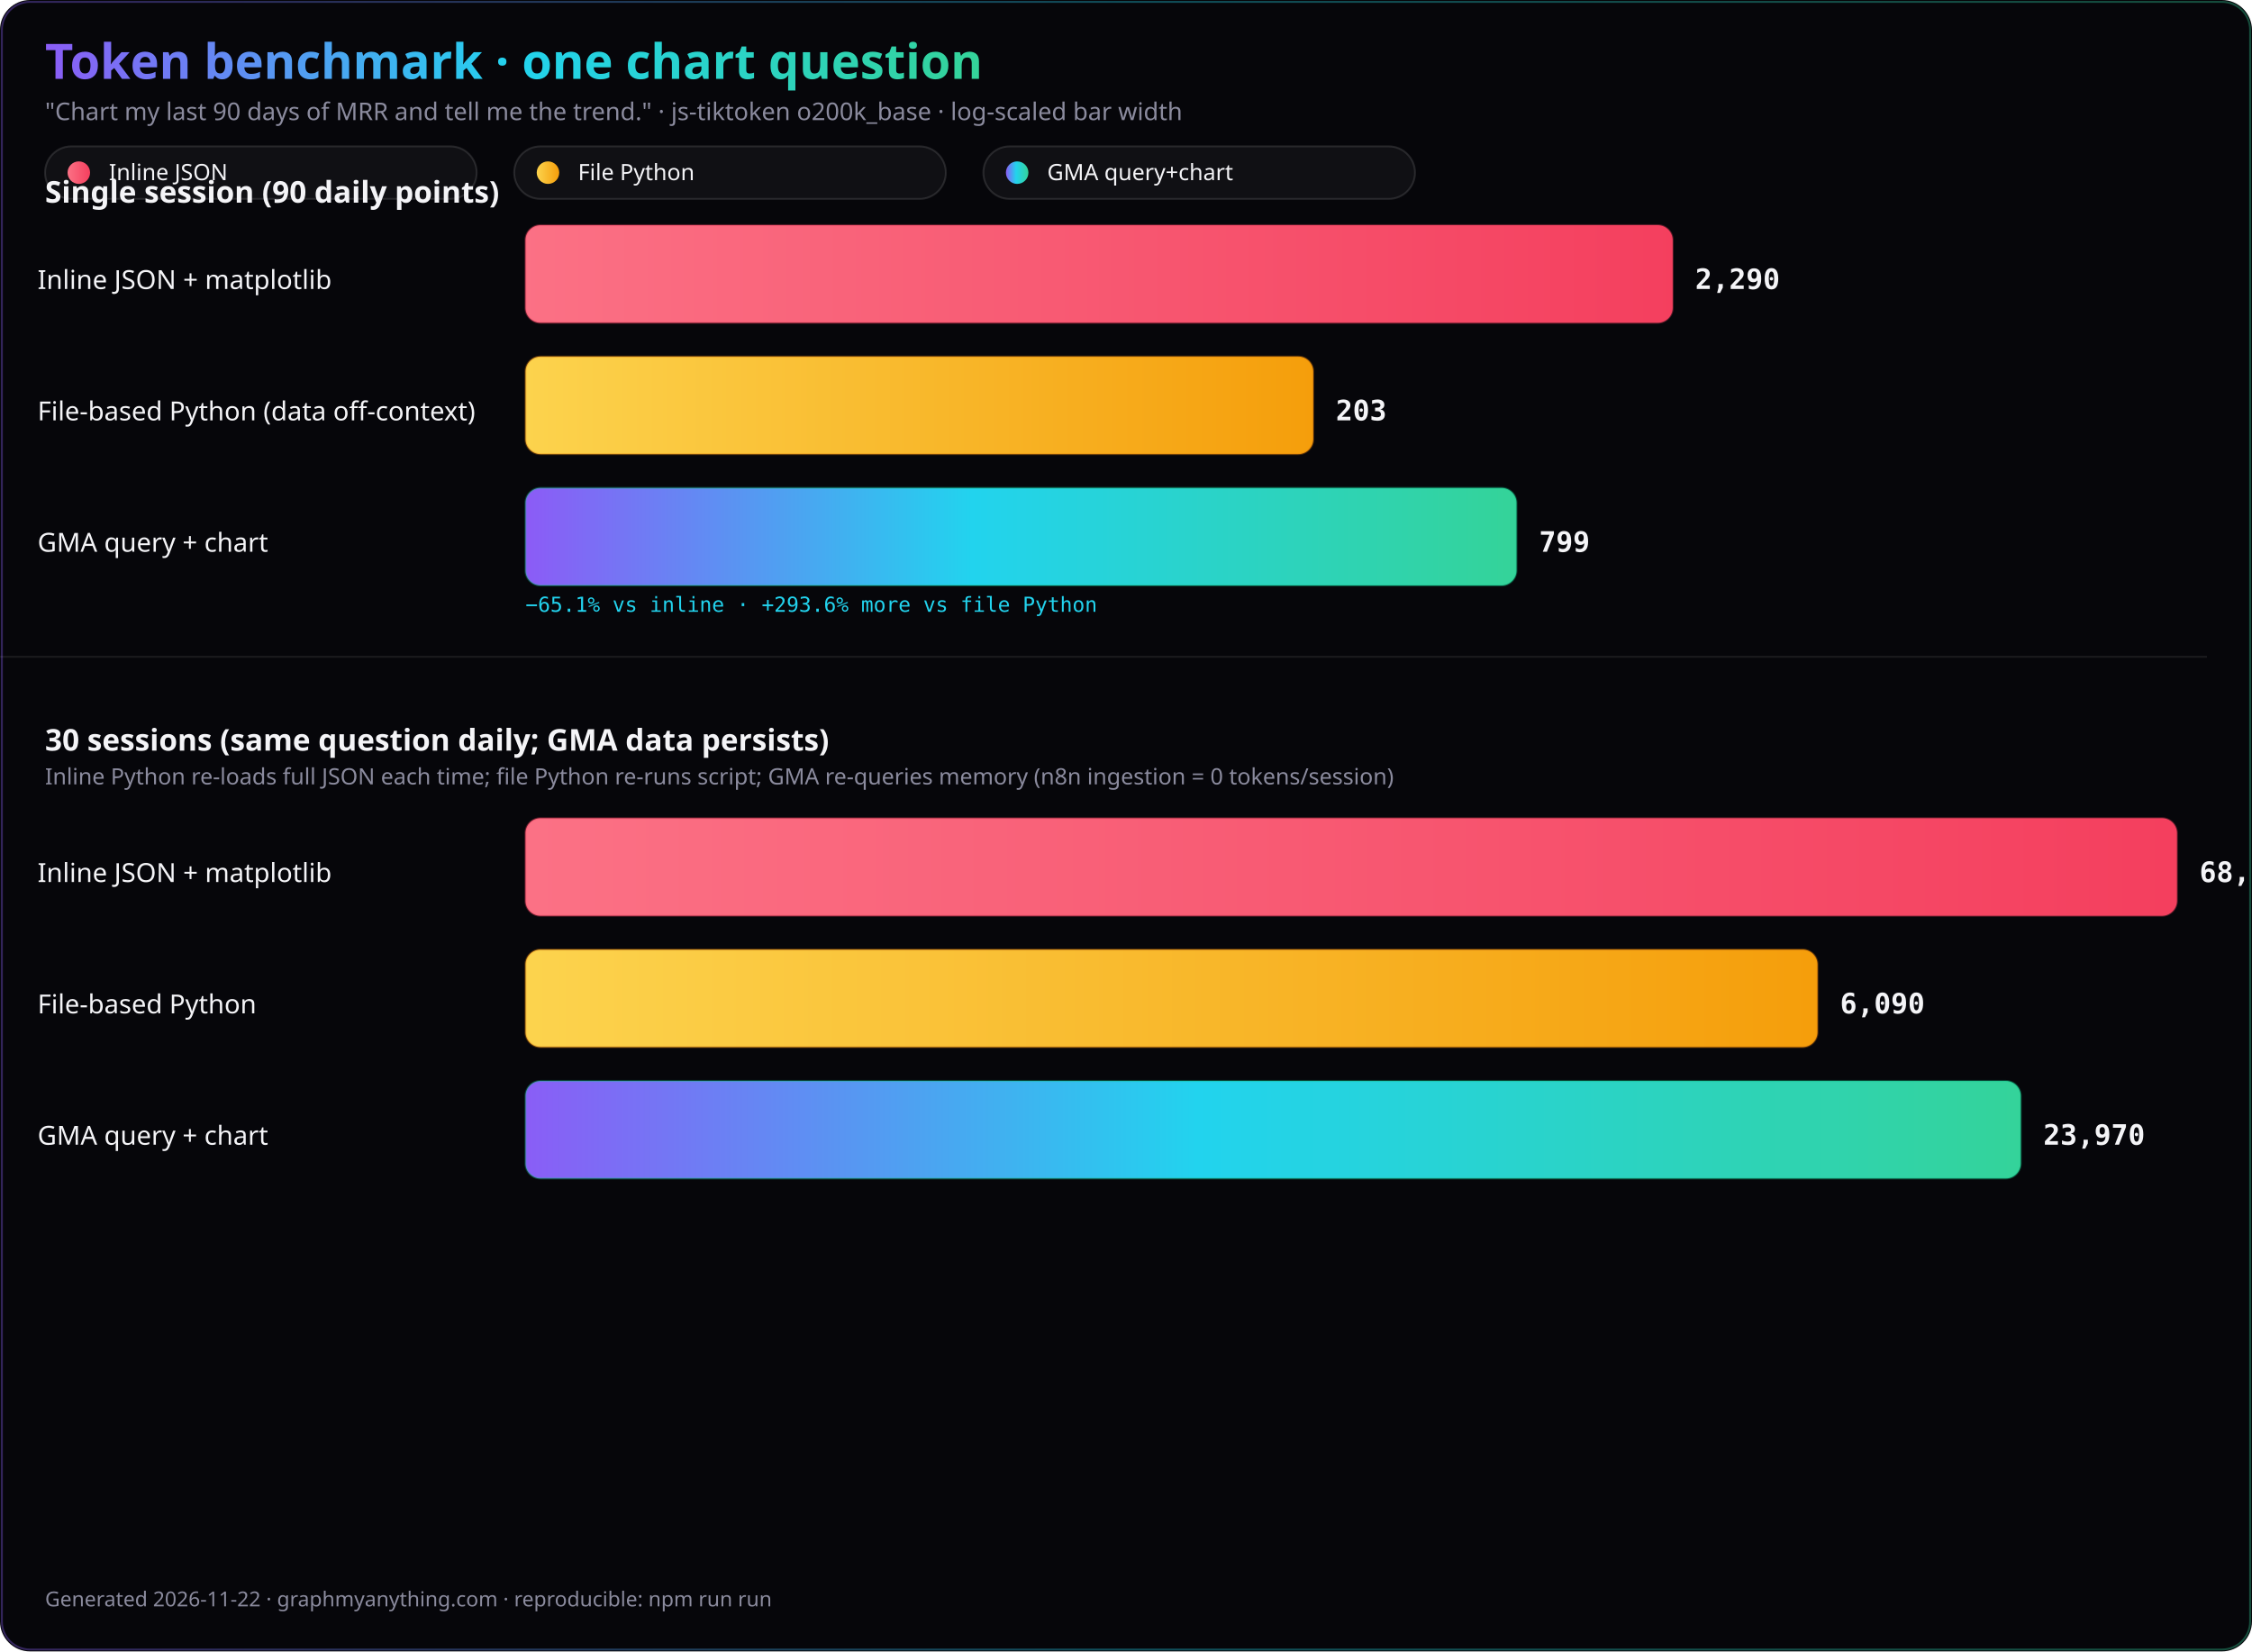
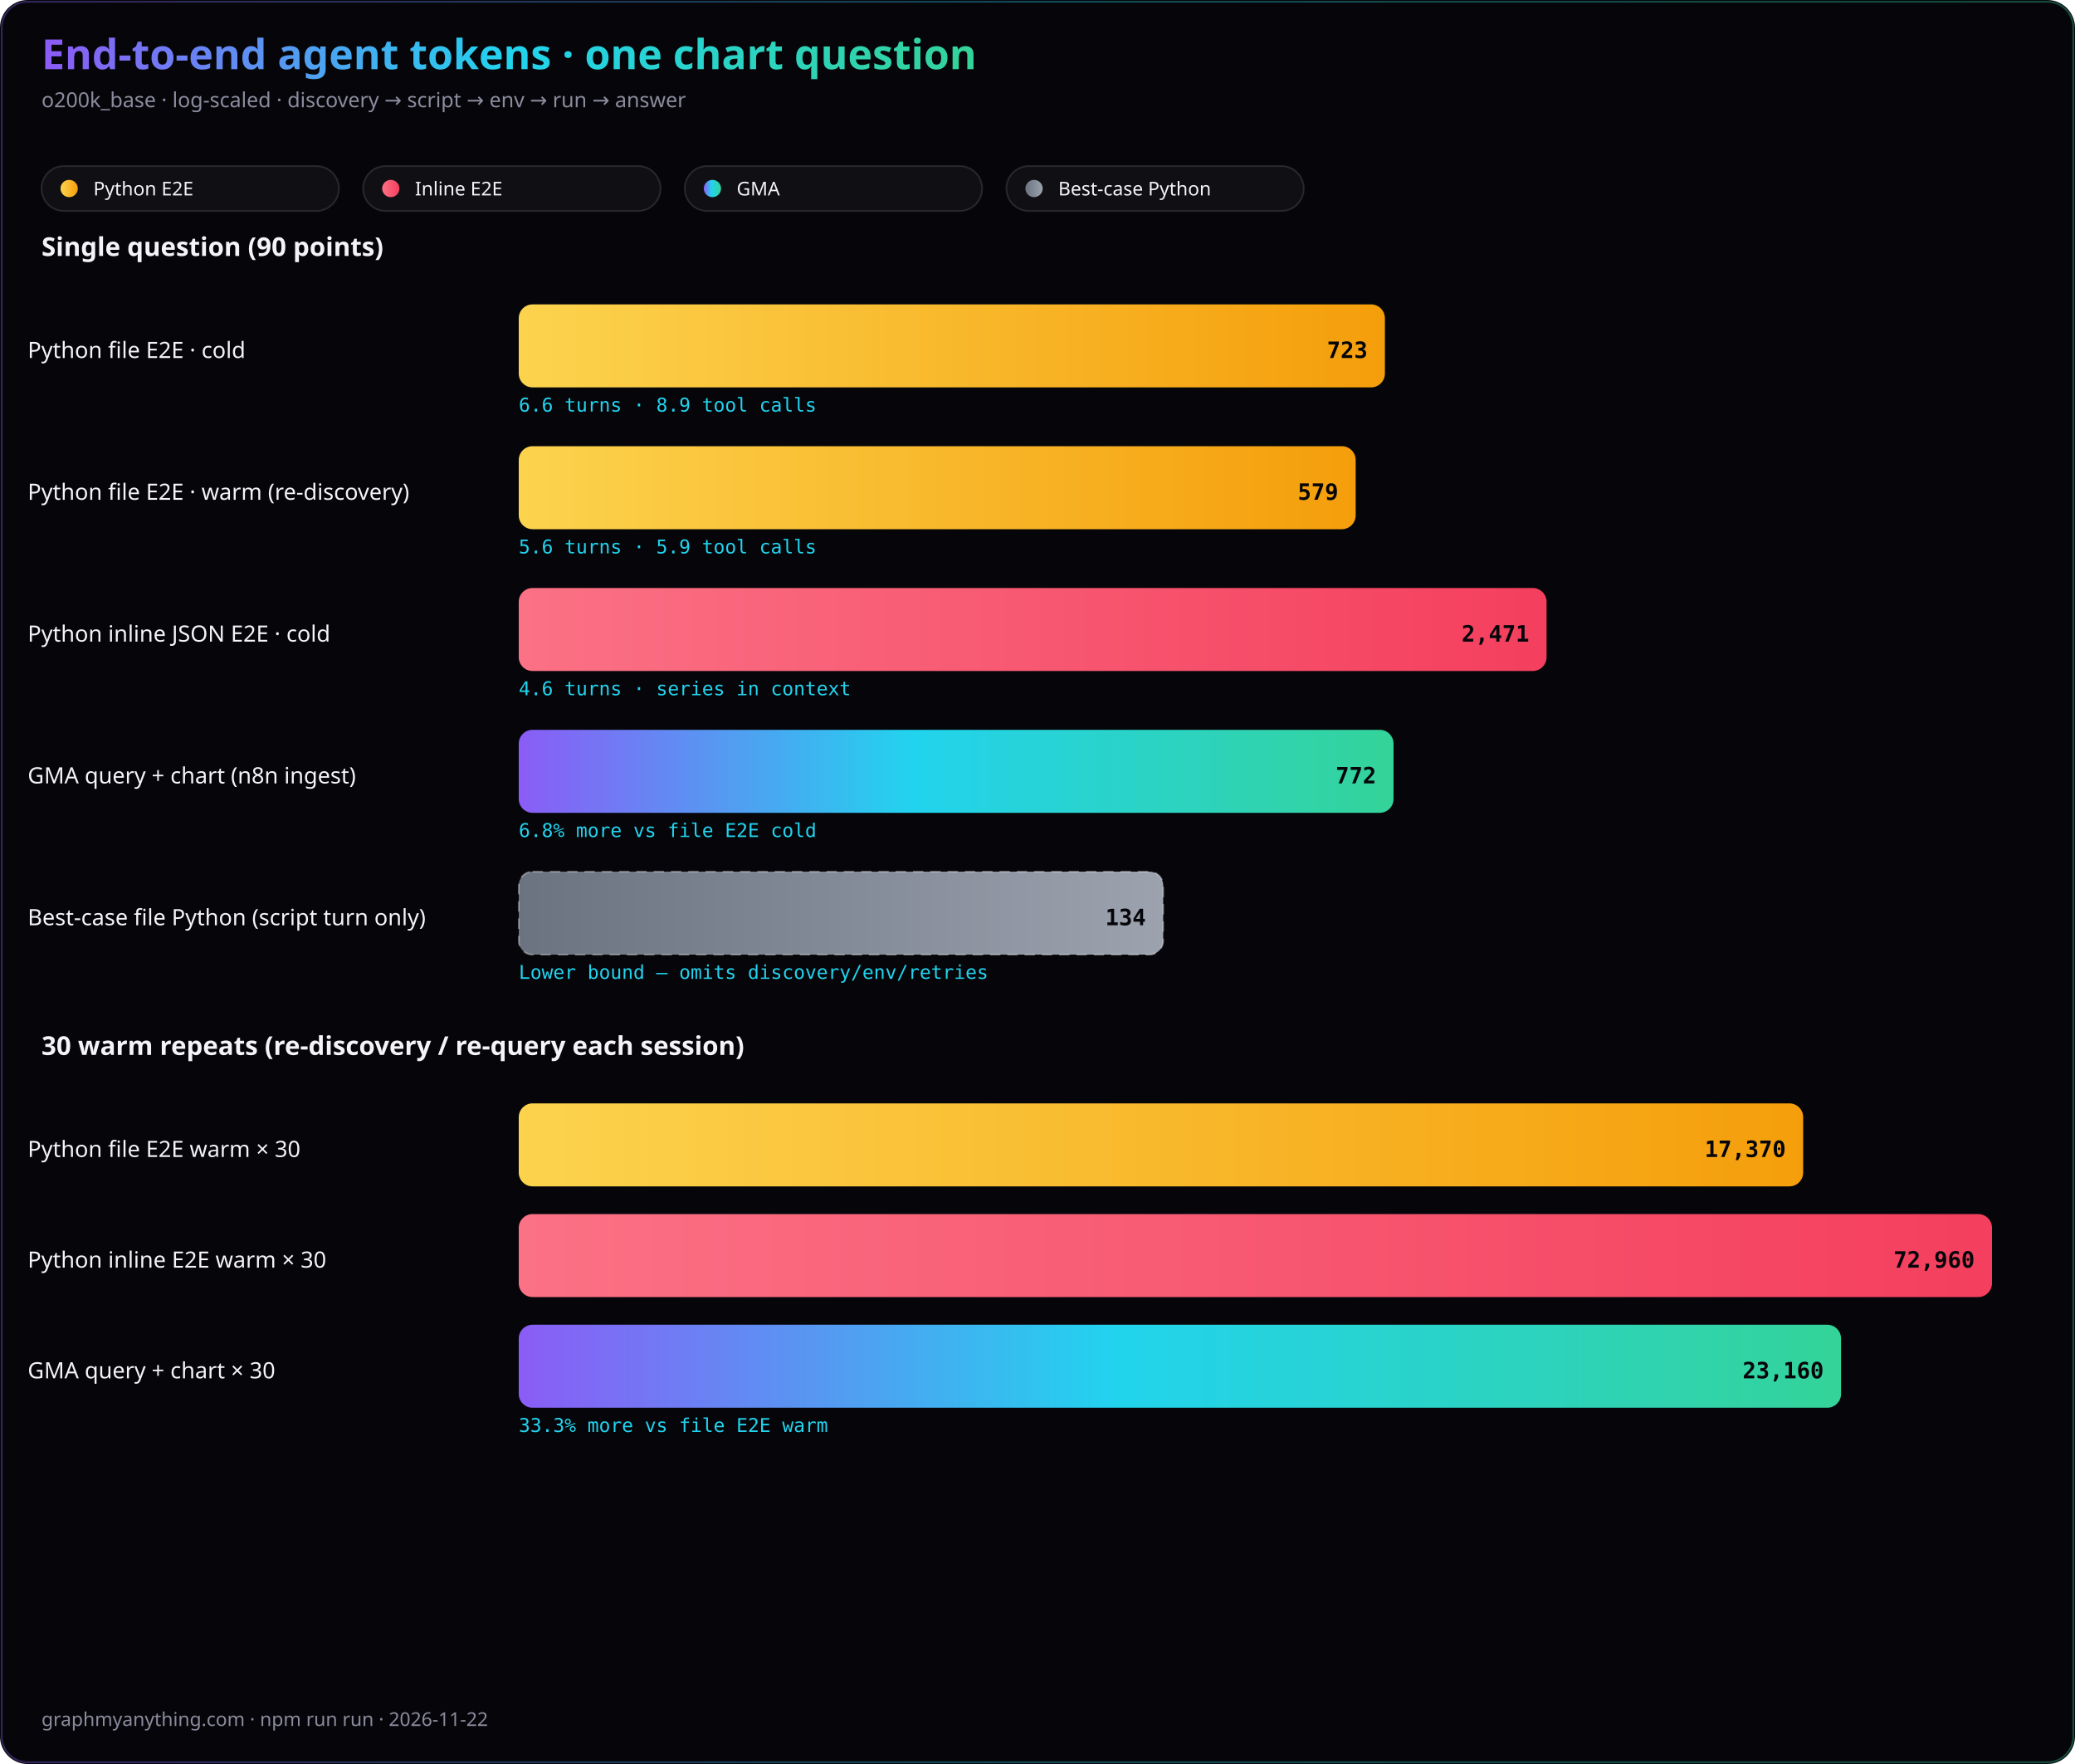
- <svg xmlns="http://www.w3.org/2000/svg" width="1200" height="880" viewBox="0 0 1200 880">
+ <svg xmlns="http://www.w3.org/2000/svg" width="1200" height="1020" viewBox="0 0 1200 1020">
  <defs>
-     <linearGradient id="grad-inline_python" x1="0" y1="0" x2="1" y2="0">
+     <linearGradient id="grad-file_e2e" x1="0" y1="0" x2="1" y2="0">
+       <stop offset="0%" stop-color="#fcd34d" />
+       <stop offset="100%" stop-color="#f59e0b" />
+     </linearGradient>
+     <linearGradient id="grad-inline_e2e" x1="0" y1="0" x2="1" y2="0">
      <stop offset="0%" stop-color="#fb7185" />
      <stop offset="100%" stop-color="#f43f5e" />
    </linearGradient>
-     <linearGradient id="grad-file_python" x1="0" y1="0" x2="1" y2="0">
-       <stop offset="0%" stop-color="#fcd34d" />
-       <stop offset="100%" stop-color="#f59e0b" />
-     </linearGradient>
-     <linearGradient id="grad-gma_query_chart" x1="0" y1="0" x2="1" y2="0">
+     <linearGradient id="grad-gma" x1="0" y1="0" x2="1" y2="0">
      <stop offset="0%" stop-color="#8b5cf6" />
      <stop offset="45%" stop-color="#22d3ee" />
      <stop offset="100%" stop-color="#34d399" />
+     </linearGradient>
+     <linearGradient id="grad-best" x1="0" y1="0" x2="1" y2="0">
+       <stop offset="0%" stop-color="#6b7280" />
+       <stop offset="100%" stop-color="#9ca3af" />
    </linearGradient>
    <linearGradient id="title-grad" x1="0" y1="0" x2="1" y2="0">
      <stop offset="0%" stop-color="#8b5cf6" />
      <stop offset="50%" stop-color="#22d3ee" />
      <stop offset="100%" stop-color="#34d399" />
    </linearGradient>
  </defs>
  <rect width="100%" height="100%" fill="#06060a" rx="16" />
-   <rect x="1" y="1" width="1198" height="878" rx="15" fill="none" stroke="url(#title-grad)" stroke-opacity="0.35" />
-   <text x="24" y="42" fill="url(#title-grad)" font-family="system-ui,sans-serif" font-size="26" font-weight="700">Token benchmark · one chart question</text>
-   <text x="24" y="64" fill="#8b8b9e" font-family="system-ui,sans-serif" font-size="13">"Chart my last 90 days of MRR and tell me the trend." · js-tiktoken o200k_base · log-scaled bar width</text>
-   <g transform="translate(24, 78)">
-     <rect width="230" height="28" rx="14" fill="rgba(255,255,255,0.04)" stroke="rgba(255,255,255,0.12)" />
-     <circle cx="18" cy="14" r="6" fill="url(#grad-inline_python)" />
-     <text x="34" y="18" fill="#f4f4f7" font-size="12" font-family="system-ui,sans-serif">Inline JSON</text>
+   <rect x="1" y="1" width="1198" height="1018" rx="15" fill="none" stroke="url(#title-grad)" stroke-opacity="0.35" />
+   <text x="24" y="40" fill="url(#title-grad)" font-family="system-ui,sans-serif" font-size="24" font-weight="700">End-to-end agent tokens · one chart question</text>
+   <text x="24" y="62" fill="#8b8b9e" font-family="system-ui,sans-serif" font-size="12">o200k_base · log-scaled · discovery → script → env → run → answer</text>
+   <g transform="translate(24, 96)">
+     <rect width="172" height="26" rx="13" fill="rgba(255,255,255,0.04)" stroke="rgba(255,255,255,0.12)" />
+     <circle cx="16" cy="13" r="5" fill="url(#grad-file_e2e)" />
+     <text x="30" y="17" fill="#f4f4f7" font-size="11" font-family="system-ui,sans-serif">Python E2E</text>
  </g>
-   <g transform="translate(274, 78)">
-     <rect width="230" height="28" rx="14" fill="rgba(255,255,255,0.04)" stroke="rgba(255,255,255,0.12)" />
-     <circle cx="18" cy="14" r="6" fill="url(#grad-file_python)" />
-     <text x="34" y="18" fill="#f4f4f7" font-size="12" font-family="system-ui,sans-serif">File Python</text>
+   <g transform="translate(210, 96)">
+     <rect width="172" height="26" rx="13" fill="rgba(255,255,255,0.04)" stroke="rgba(255,255,255,0.12)" />
+     <circle cx="16" cy="13" r="5" fill="url(#grad-inline_e2e)" />
+     <text x="30" y="17" fill="#f4f4f7" font-size="11" font-family="system-ui,sans-serif">Inline E2E</text>
  </g>
-   <g transform="translate(524, 78)">
-     <rect width="230" height="28" rx="14" fill="rgba(255,255,255,0.04)" stroke="rgba(255,255,255,0.12)" />
-     <circle cx="18" cy="14" r="6" fill="url(#grad-gma_query_chart)" />
-     <text x="34" y="18" fill="#f4f4f7" font-size="12" font-family="system-ui,sans-serif">GMA query+chart</text>
+   <g transform="translate(396, 96)">
+     <rect width="172" height="26" rx="13" fill="rgba(255,255,255,0.04)" stroke="rgba(255,255,255,0.12)" />
+     <circle cx="16" cy="13" r="5" fill="url(#grad-gma)" />
+     <text x="30" y="17" fill="#f4f4f7" font-size="11" font-family="system-ui,sans-serif">GMA</text>
  </g>
-   <text x="24" y="108" fill="#f4f4f7" font-size="16" font-weight="600" font-family="system-ui,sans-serif">Single session (90 daily points)</text>
-   <line x1="left" y1="350" x2="1176" y2="350" stroke="rgba(255,255,255,0.08)" />
-   <text x="20" y="154" fill="#f4f4f7" font-family="system-ui,sans-serif" font-size="14" font-weight="500">Inline JSON + matplotlib</text>
-   <rect x="280" y="120" width="611.3" height="52" rx="8" fill="url(#grad-inline_python)" stroke="#f43f5e" stroke-opacity="0.35" />
-   <text x="903.3" y="154" fill="#f4f4f7" font-family="ui-monospace,monospace" font-size="15" font-weight="600">2,290</text>
-   <text x="20" y="224" fill="#f4f4f7" font-family="system-ui,sans-serif" font-size="14" font-weight="500">File-based Python (data off-context)</text>
-   <rect x="280" y="190" width="419.8" height="52" rx="8" fill="url(#grad-file_python)" stroke="#d97706" stroke-opacity="0.35" />
-   <text x="711.8" y="224" fill="#f4f4f7" font-family="ui-monospace,monospace" font-size="15" font-weight="600">203</text>
-   <text x="20" y="294" fill="#f4f4f7" font-family="system-ui,sans-serif" font-size="14" font-weight="500">GMA query + chart</text>
-   <rect x="280" y="260" width="528.1" height="52" rx="8" fill="url(#grad-gma_query_chart)" stroke="#10b981" stroke-opacity="0.35" />
-   <text x="820.1" y="294" fill="#f4f4f7" font-family="ui-monospace,monospace" font-size="15" font-weight="600">799</text>
-   <text x="280" y="326" fill="#22d3ee" font-family="ui-monospace,monospace" font-size="11">−65.1% vs inline · +293.6% more vs file Python</text>
-   <text x="24" y="400" fill="#f4f4f7" font-size="16" font-weight="600" font-family="system-ui,sans-serif">30 sessions (same question daily; GMA data persists)</text>
-   <text x="24" y="418" fill="#8b8b9e" font-size="12" font-family="system-ui,sans-serif">Inline Python re-loads full JSON each time; file Python re-runs script; GMA re-queries memory (n8n ingestion = 0 tokens/session)</text>
-   <text x="20" y="470" fill="#f4f4f7" font-family="system-ui,sans-serif" font-size="14" font-weight="500">Inline JSON + matplotlib</text>
-   <rect x="280" y="436" width="880.0" height="52" rx="8" fill="url(#grad-inline_python)" stroke="#f43f5e" stroke-opacity="0.35" />
-   <text x="1172.0" y="470" fill="#f4f4f7" font-family="ui-monospace,monospace" font-size="15" font-weight="600">68,700</text>
-   <text x="20" y="540" fill="#f4f4f7" font-family="system-ui,sans-serif" font-size="14" font-weight="500">File-based Python</text>
-   <rect x="280" y="506" width="688.5" height="52" rx="8" fill="url(#grad-file_python)" stroke="#d97706" stroke-opacity="0.35" />
-   <text x="980.5" y="540" fill="#f4f4f7" font-family="ui-monospace,monospace" font-size="15" font-weight="600">6,090</text>
-   <text x="20" y="610" fill="#f4f4f7" font-family="system-ui,sans-serif" font-size="14" font-weight="500">GMA query + chart</text>
-   <rect x="280" y="576" width="796.8" height="52" rx="8" fill="url(#grad-gma_query_chart)" stroke="#10b981" stroke-opacity="0.35" />
-   <text x="1088.8" y="610" fill="#f4f4f7" font-family="ui-monospace,monospace" font-size="15" font-weight="600">23,970</text>
-   <text x="24" y="856" fill="#8b8b9e" font-size="11" font-family="system-ui,sans-serif">Generated 2026-11-22 · graphmyanything.com · reproducible: npm run run</text>
+   <g transform="translate(582, 96)">
+     <rect width="172" height="26" rx="13" fill="rgba(255,255,255,0.04)" stroke="rgba(255,255,255,0.12)" />
+     <circle cx="16" cy="13" r="5" fill="url(#grad-best)" />
+     <text x="30" y="17" fill="#f4f4f7" font-size="11" font-family="system-ui,sans-serif">Best-case Python</text>
+   </g>
+   <text x="24" y="148" fill="#f4f4f7" font-size="15" font-weight="600" font-family="system-ui,sans-serif">Single question (90 points)</text>
+   <text x="16" y="207" fill="#f4f4f7" font-family="system-ui,sans-serif" font-size="13" font-weight="500">Python file E2E · cold</text>
+   <rect x="300" y="176" width="500.9" height="48" rx="8" fill="url(#grad-file_e2e)" />
+   <text x="790.9" y="207" text-anchor="end" fill="#06060a" font-family="ui-monospace,monospace" font-size="13" font-weight="700">723</text>
+   <text x="300" y="238" fill="#22d3ee" font-family="ui-monospace,monospace" font-size="11">6.6 turns · 8.9 tool calls</text>
+   <text x="16" y="289" fill="#f4f4f7" font-family="system-ui,sans-serif" font-size="13" font-weight="500">Python file E2E · warm (re-discovery)</text>
+   <rect x="300" y="258" width="484.0" height="48" rx="8" fill="url(#grad-file_e2e)" />
+   <text x="774.0" y="289" text-anchor="end" fill="#06060a" font-family="ui-monospace,monospace" font-size="13" font-weight="700">579</text>
+   <text x="300" y="320" fill="#22d3ee" font-family="ui-monospace,monospace" font-size="11">5.6 turns · 5.9 tool calls</text>
+   <text x="16" y="371" fill="#f4f4f7" font-family="system-ui,sans-serif" font-size="13" font-weight="500">Python inline JSON E2E · cold</text>
+   <rect x="300" y="340" width="594.4" height="48" rx="8" fill="url(#grad-inline_e2e)" />
+   <text x="884.4" y="371" text-anchor="end" fill="#06060a" font-family="ui-monospace,monospace" font-size="13" font-weight="700">2,471</text>
+   <text x="300" y="402" fill="#22d3ee" font-family="ui-monospace,monospace" font-size="11">4.6 turns · series in context</text>
+   <text x="16" y="453" fill="#f4f4f7" font-family="system-ui,sans-serif" font-size="13" font-weight="500">GMA query + chart (n8n ingest)</text>
+   <rect x="300" y="422" width="505.9" height="48" rx="8" fill="url(#grad-gma)" />
+   <text x="795.9" y="453" text-anchor="end" fill="#06060a" font-family="ui-monospace,monospace" font-size="13" font-weight="700">772</text>
+   <text x="300" y="484" fill="#22d3ee" font-family="ui-monospace,monospace" font-size="11">6.8% more vs file E2E cold</text>
+   <text x="16" y="535" fill="#f4f4f7" font-family="system-ui,sans-serif" font-size="13" font-weight="500">Best-case file Python (script turn only)</text>
+   <rect x="300" y="504" width="372.7" height="48" rx="8" fill="url(#grad-best)" stroke-dasharray="6 4" stroke="rgba(255,255,255,0.35)" stroke-width="1" />
+   <text x="662.7" y="535" text-anchor="end" fill="#06060a" font-family="ui-monospace,monospace" font-size="13" font-weight="700">134</text>
+   <text x="300" y="566" fill="#22d3ee" font-family="ui-monospace,monospace" font-size="11">Lower bound — omits discovery/env/retries</text>
+   <text x="24" y="610" fill="#f4f4f7" font-size="15" font-weight="600" font-family="system-ui,sans-serif">30 warm repeats (re-discovery / re-query each session)</text>
+   <text x="16" y="669" fill="#f4f4f7" font-family="system-ui,sans-serif" font-size="13" font-weight="500">Python file E2E warm × 30</text>
+   <rect x="300" y="638" width="742.8" height="48" rx="8" fill="url(#grad-file_e2e)" />
+   <text x="1032.8" y="669" text-anchor="end" fill="#06060a" font-family="ui-monospace,monospace" font-size="13" font-weight="700">17,370</text>
+   <text x="16" y="733" fill="#f4f4f7" font-family="system-ui,sans-serif" font-size="13" font-weight="500">Python inline E2E warm × 30</text>
+   <rect x="300" y="702" width="852.0" height="48" rx="8" fill="url(#grad-inline_e2e)" />
+   <text x="1142.0" y="733" text-anchor="end" fill="#06060a" font-family="ui-monospace,monospace" font-size="13" font-weight="700">72,960</text>
+   <text x="16" y="797" fill="#f4f4f7" font-family="system-ui,sans-serif" font-size="13" font-weight="500">GMA query + chart × 30</text>
+   <rect x="300" y="766" width="764.7" height="48" rx="8" fill="url(#grad-gma)" />
+   <text x="1054.7" y="797" text-anchor="end" fill="#06060a" font-family="ui-monospace,monospace" font-size="13" font-weight="700">23,160</text>
+   <text x="300" y="828" fill="#22d3ee" font-family="ui-monospace,monospace" font-size="11">33.3% more vs file E2E warm</text>
+   <text x="24" y="998" fill="#8b8b9e" font-size="11" font-family="system-ui,sans-serif">graphmyanything.com · npm run run · 2026-11-22</text>
</svg>
